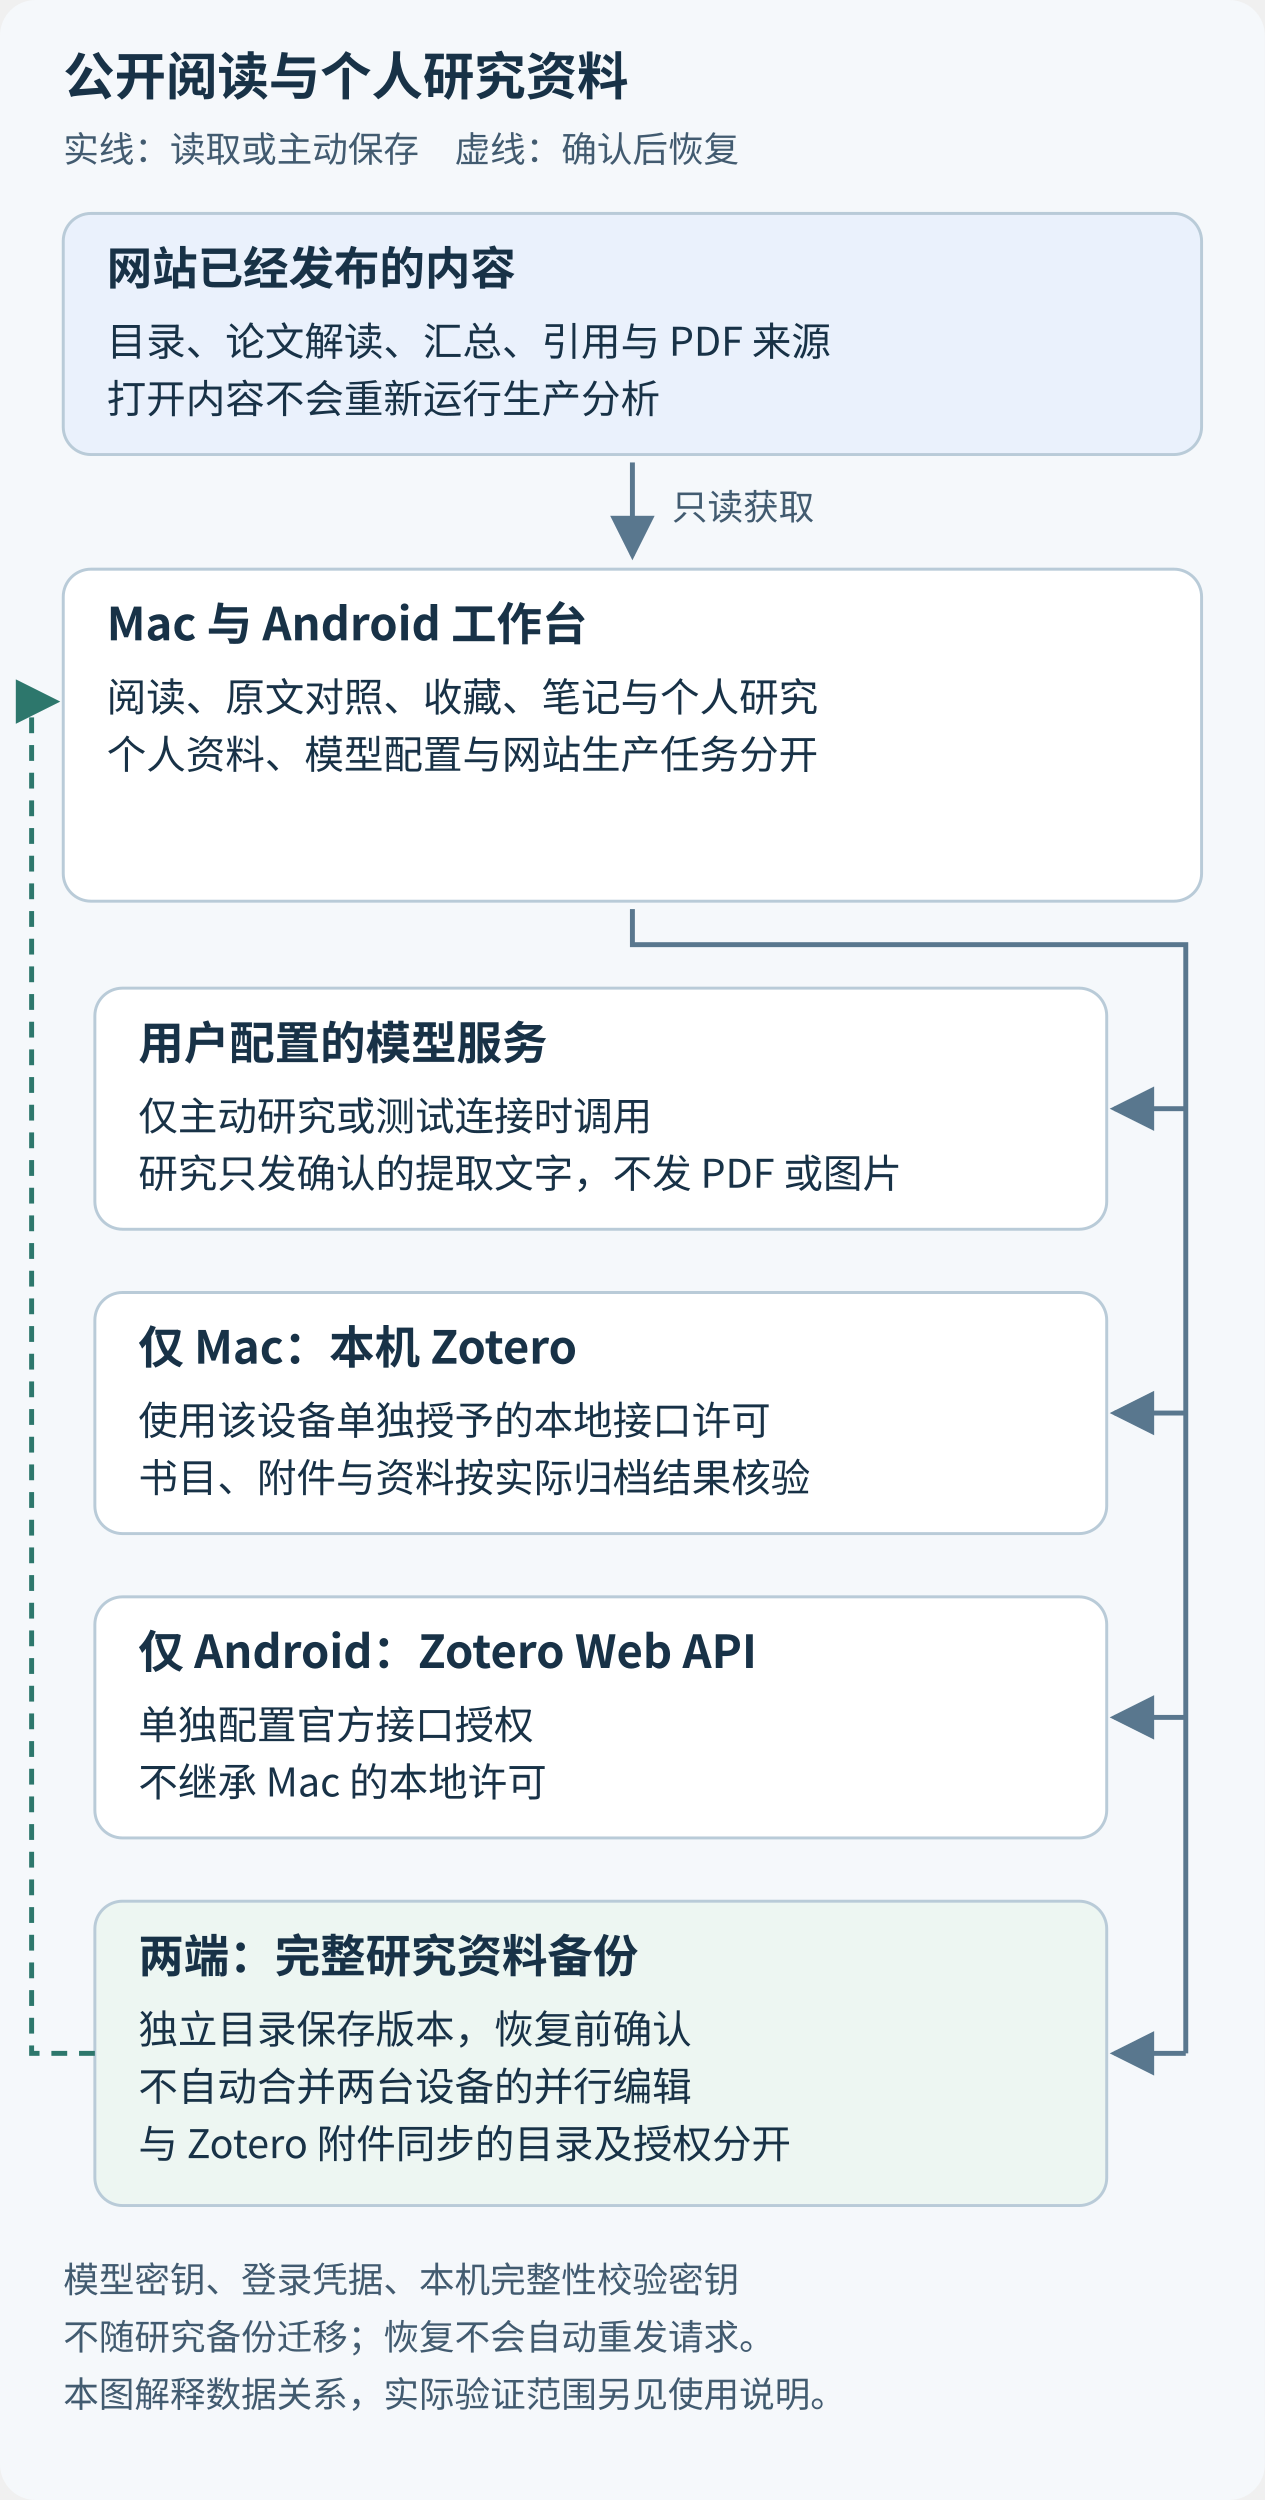
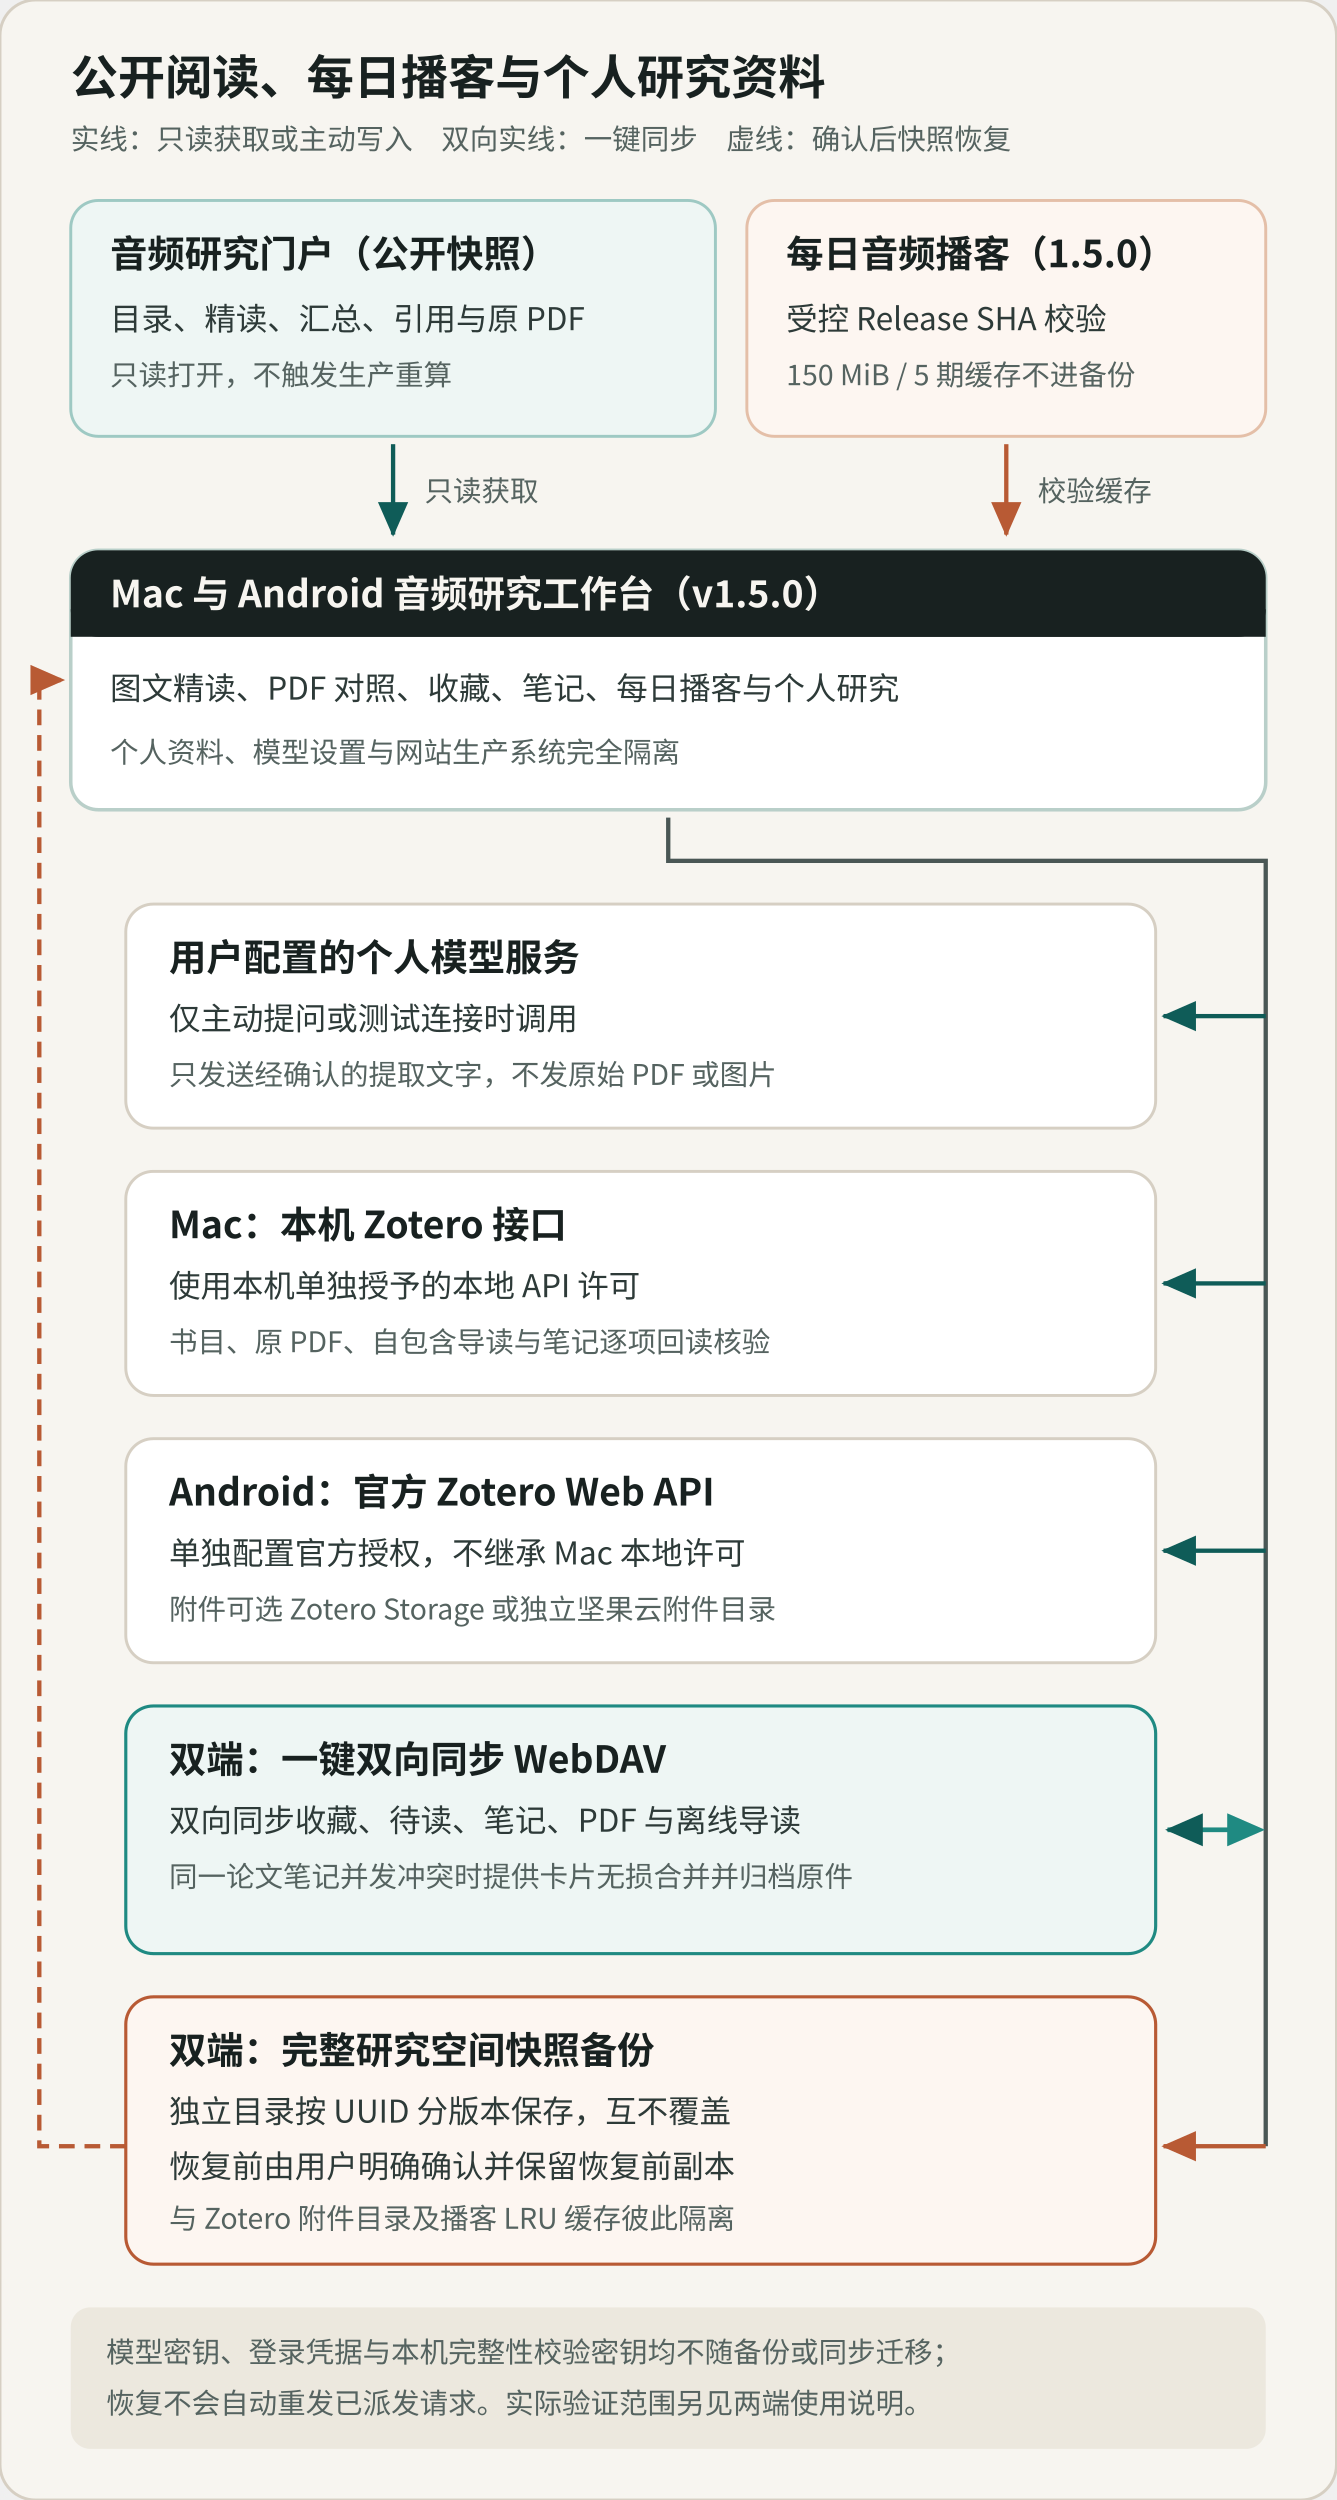
- <svg xmlns="http://www.w3.org/2000/svg" width="640" height="1265" viewBox="0 0 640 1265" role="img" aria-labelledby="title description">
+ <svg xmlns="http://www.w3.org/2000/svg" width="680" height="1272" viewBox="0 0 680 1272" role="img" aria-labelledby="title desc">
  <defs>
-     <style>text{font-family:-apple-system,BlinkMacSystemFont,"PingFang SC","Noto Sans CJK SC",Arial,sans-serif;fill:#183247}.title{font-size:26px;font-weight:700}.head{font-size:23px;font-weight:650}.body{font-size:20px}.note{font-size:18px;fill:#425b70}.bus{fill:none;stroke:#59778e;stroke-width:2.5}.line{fill:none;stroke:#59778e;stroke-width:2.5;marker-end:url(#arrow)}.return{fill:none;stroke:#2d776c;stroke-width:2.5;stroke-dasharray:8 6;marker-end:url(#returnarrow)}</style>
-     <marker id="arrow" markerWidth="9" markerHeight="9" refX="8" refY="4.5" orient="auto">
-       <path d="M0 0L9 4.5L0 9Z" fill="#59778e" />
+     <style>
+       text { font-family: -apple-system, BlinkMacSystemFont, "PingFang SC", "Noto Sans CJK SC", "Hiragino Sans GB", sans-serif; fill: #182120; }
+       .title { font-size: 24px; font-weight: 700; }
+       .head { font-size: 19px; font-weight: 700; }
+       .head-inv { font-size: 19px; font-weight: 700; fill: #f7f5f0; }
+       .body { font-size: 16px; fill: #2d3a38; }
+       .note { font-size: 14.5px; fill: #556360; }
+       .bus { fill: none; stroke: #4a5755; stroke-width: 2.2; }
+       .line { fill: none; stroke: #0f5c58; stroke-width: 2.2; marker-end: url(#arrow); }
+       .bi { fill: none; stroke: #1f8a82; stroke-width: 2.4; marker-start: url(#arrow-rev); marker-end: url(#arrow); }
+       .copper { fill: none; stroke: #b85a34; stroke-width: 2.2; marker-end: url(#arrow-copper); }
+       .return { fill: none; stroke: #b85a34; stroke-width: 2.2; stroke-dasharray: 8 5; marker-end: url(#arrow-copper); }
+     </style>
+     <marker id="arrow" markerWidth="9" markerHeight="9" refX="7.5" refY="4.5" orient="auto">
+       <path d="M0,1 L8,4.5 L0,8 Z" fill="#0f5c58" />
    </marker>
-     <marker id="returnarrow" markerWidth="9" markerHeight="9" refX="8" refY="4.5" orient="auto">
-       <path d="M0 0L9 4.5L0 9Z" fill="#2d776c" />
+     <marker id="arrow-rev" markerWidth="9" markerHeight="9" refX="1.5" refY="4.5" orient="auto">
+       <path d="M8,1 L0,4.5 L8,8 Z" fill="#1f8a82" />
+     </marker>
+     <marker id="arrow-copper" markerWidth="9" markerHeight="9" refX="7.5" refY="4.5" orient="auto">
+       <path d="M0,1 L8,4.5 L0,8 Z" fill="#b85a34" />
    </marker>
  </defs>
-   <rect width="640" height="1265" rx="18" fill="#f5f8fb" />
-   <text x="32" y="48" class="title">公开阅读与个人研究资料</text>
-   <text x="32" y="82" class="note">实线：读取或主动保存　虚线：确认后恢复</text>
-   <rect x="32" y="108" width="576" height="122" rx="14" fill="#eaf1fc" stroke="#b9cbd8" stroke-width="1.5" />
-   <text x="54" y="144" class="head">网站已经发布的内容</text>
-   <text x="54" y="180" class="body">目录、论文解读、汇总、引用与 PDF 来源</text>
-   <text x="54" y="209" class="body">打开内容不会重新运行生产分析</text>
-   <path d="M320 234V281" class="line" />
-   <text x="340" y="263" class="note">只读获取</text>
-   <rect x="32" y="288" width="576" height="168" rx="14" fill="#fff" stroke="#b9cbd8" stroke-width="1.5" />
-   <text x="54" y="324" class="head">Mac 与 Android 工作台</text>
-   <text x="54" y="360" class="body">阅读、原文对照、收藏、笔记与个人研究</text>
-   <text x="54" y="389" class="body">个人资料、模型配置与网站生产任务分开</text>
-   <path d="M320 460V478H600V1039" class="bus" />
-   <rect x="48" y="500" width="512" height="122" rx="14" fill="#fff" stroke="#b9cbd8" stroke-width="1.5" />
-   <text x="70" y="536" class="head">用户配置的模型服务</text>
-   <text x="70" y="572" class="body">仅主动研究或测试连接时调用</text>
-   <text x="70" y="601" class="body">研究只发确认的提取文字，不发 PDF 或图片</text>
-   <path d="M600 561H564" class="line" />
-   <rect x="48" y="654" width="512" height="122" rx="14" fill="#fff" stroke="#b9cbd8" stroke-width="1.5" />
-   <text x="70" y="690" class="head">仅 Mac：本机 Zotero</text>
-   <text x="70" y="726" class="body">使用该设备单独授予的本地接口许可</text>
-   <text x="70" y="755" class="body">书目、附件与资料按实际归档结果核验</text>
-   <path d="M600 715H564" class="line" />
-   <rect x="48" y="808" width="512" height="122" rx="14" fill="#fff" stroke="#b9cbd8" stroke-width="1.5" />
-   <text x="70" y="844" class="head">仅 Android：Zotero Web API</text>
-   <text x="70" y="880" class="body">单独配置官方接口授权</text>
-   <text x="70" y="909" class="body">不继承 Mac 的本地许可</text>
-   <path d="M600 869H564" class="line" />
-   <rect x="48" y="962" width="512" height="154" rx="14" fill="#edf6f2" stroke="#b9cbd8" stroke-width="1.5" />
-   <text x="70" y="998" class="head">两端：完整研究资料备份</text>
-   <text x="70" y="1034" class="body">独立目录保存版本，恢复前确认</text>
-   <text x="70" y="1063" class="body">不自动合并两台设备的并行编辑</text>
-   <text x="70" y="1092" class="body">与 Zotero 附件同步的目录及授权分开</text>
-   <path d="M600 1039H564" class="line" />
-   <path d="M48 1039H16V355H28" class="return" />
-   <text x="32" y="1160" class="note">模型密钥、登录凭据、本机完整性校验密钥</text>
-   <text x="32" y="1189" class="note">不随研究备份迁移；恢复不会自动重发请求。</text>
-   <text x="32" y="1218" class="note">本图解释数据关系，实际验证范围另见使用说明。</text>
+   <rect width="680" height="1272" rx="18" fill="#f7f5f0" stroke="#d6cfc3" stroke-width="1.5" />
+   <text x="36" y="48" class="title">公开阅读、每日播客与个人研究资料</text>
+   <text x="36" y="76" class="note">实线：只读获取或主动写入　双向实线：一键同步　虚线：确认后快照恢复</text>
+   <rect x="36" y="102" width="328" height="120" rx="14" fill="#eef6f4" stroke="#9ec9c3" stroke-width="1.5" />
+   <text x="56" y="136" class="head" fill="#0f5c58">音频研究门户（公开快照）</text>
+   <text x="56" y="168" class="body">目录、精读、汇总、引用与原 PDF</text>
+   <text x="56" y="196" class="note">只读打开，不触发生产重算</text>
+   <rect x="380" y="102" width="264" height="120" rx="14" fill="#fdf6f1" stroke="#e4bfa8" stroke-width="1.5" />
+   <text x="400" y="136" class="head" fill="#a64d2a">每日音频播客（1.5.0）</text>
+   <text x="400" y="168" class="body">受控 Release SHA 校验</text>
+   <text x="400" y="196" class="note">150 MiB / 5 期缓存不进备份</text>
+   <path d="M200 226 V272" class="line" />
+   <text x="216" y="255" class="note">只读获取</text>
+   <path d="M512 226 V272" class="copper" />
+   <text x="528" y="255" class="note">校验缓存</text>
+   <rect x="36" y="280" width="608" height="132" rx="14" fill="#ffffff" stroke="#b9cfc9" stroke-width="1.8" />
+   <rect x="36" y="280" width="608" height="44" rx="14" fill="#182120" />
+   <rect x="36" y="310" width="608" height="14" fill="#182120" />
+   <text x="56" y="309" class="head-inv">Mac 与 Android 音频研究工作台（v1.5.0）</text>
+   <text x="56" y="356" class="body">图文精读、PDF 对照、收藏、笔记、每日播客与个人研究</text>
+   <text x="56" y="388" class="note">个人资料、模型设置与网站生产系统完全隔离</text>
+   <path d="M340 416 V438 H644 V1092" class="bus" />
+   <rect x="64" y="460" width="524" height="114" rx="14" fill="#ffffff" stroke="#d6cfc3" stroke-width="1.5" />
+   <text x="86" y="494" class="head">用户配置的个人模型服务</text>
+   <text x="86" y="524" class="body">仅主动提问或测试连接时调用</text>
+   <text x="86" y="552" class="note">只发送经确认的提取文字，不发原始 PDF 或图片</text>
+   <path d="M644 517 H592" class="line" />
+   <rect x="64" y="596" width="524" height="114" rx="14" fill="#ffffff" stroke="#d6cfc3" stroke-width="1.5" />
+   <text x="86" y="630" class="head">Mac：本机 Zotero 接口</text>
+   <text x="86" y="660" class="body">使用本机单独授予的本地 API 许可</text>
+   <text x="86" y="688" class="note">书目、原 PDF、自包含导读与笔记逐项回读核验</text>
+   <path d="M644 653 H592" class="line" />
+   <rect x="64" y="732" width="524" height="114" rx="14" fill="#ffffff" stroke="#d6cfc3" stroke-width="1.5" />
+   <text x="86" y="766" class="head">Android：官方 Zotero Web API</text>
+   <text x="86" y="796" class="body">单独配置官方授权，不继承 Mac 本地许可</text>
+   <text x="86" y="824" class="note">附件可选 Zotero Storage 或独立坚果云附件目录</text>
+   <path d="M644 789 H592" class="line" />
+   <rect x="64" y="868" width="524" height="126" rx="14" fill="#eef6f4" stroke="#1f8a82" stroke-width="1.6" />
+   <text x="86" y="902" class="head" fill="#0f5c58">双端：一键双向同步 WebDAV</text>
+   <text x="86" y="932" class="body">双向同步收藏、待读、笔记、PDF 与离线导读</text>
+   <text x="86" y="960" class="note">同一论文笔记并发冲突时提供卡片无损合并并归档原件</text>
+   <path d="M640 931 H594" class="bi" />
+   <rect x="64" y="1016" width="524" height="136" rx="14" fill="#fdf6f1" stroke="#b85a34" stroke-width="1.6" />
+   <text x="86" y="1050" class="head" fill="#a64d2a">双端：完整研究空间快照备份</text>
+   <text x="86" y="1080" class="body">独立目录按 UUID 分版本保存，互不覆盖</text>
+   <text x="86" y="1108" class="body">恢复前由用户明确确认并保留恢复前副本</text>
+   <text x="86" y="1134" class="note">与 Zotero 附件目录及播客 LRU 缓存彼此隔离</text>
+   <path d="M644 1092 H592" class="copper" />
+   <path d="M64 1092 H20 V346 H32" class="return" />
+   <rect x="36" y="1174" width="608" height="72" rx="10" fill="#ece8de" />
+   <text x="54" y="1202" class="note">模型密钥、登录凭据与本机完整性校验密钥均不随备份或同步迁移；</text>
+   <text x="54" y="1228" class="note">恢复不会自动重发已派发请求。实际验证范围另见两端使用说明。</text>
</svg>
